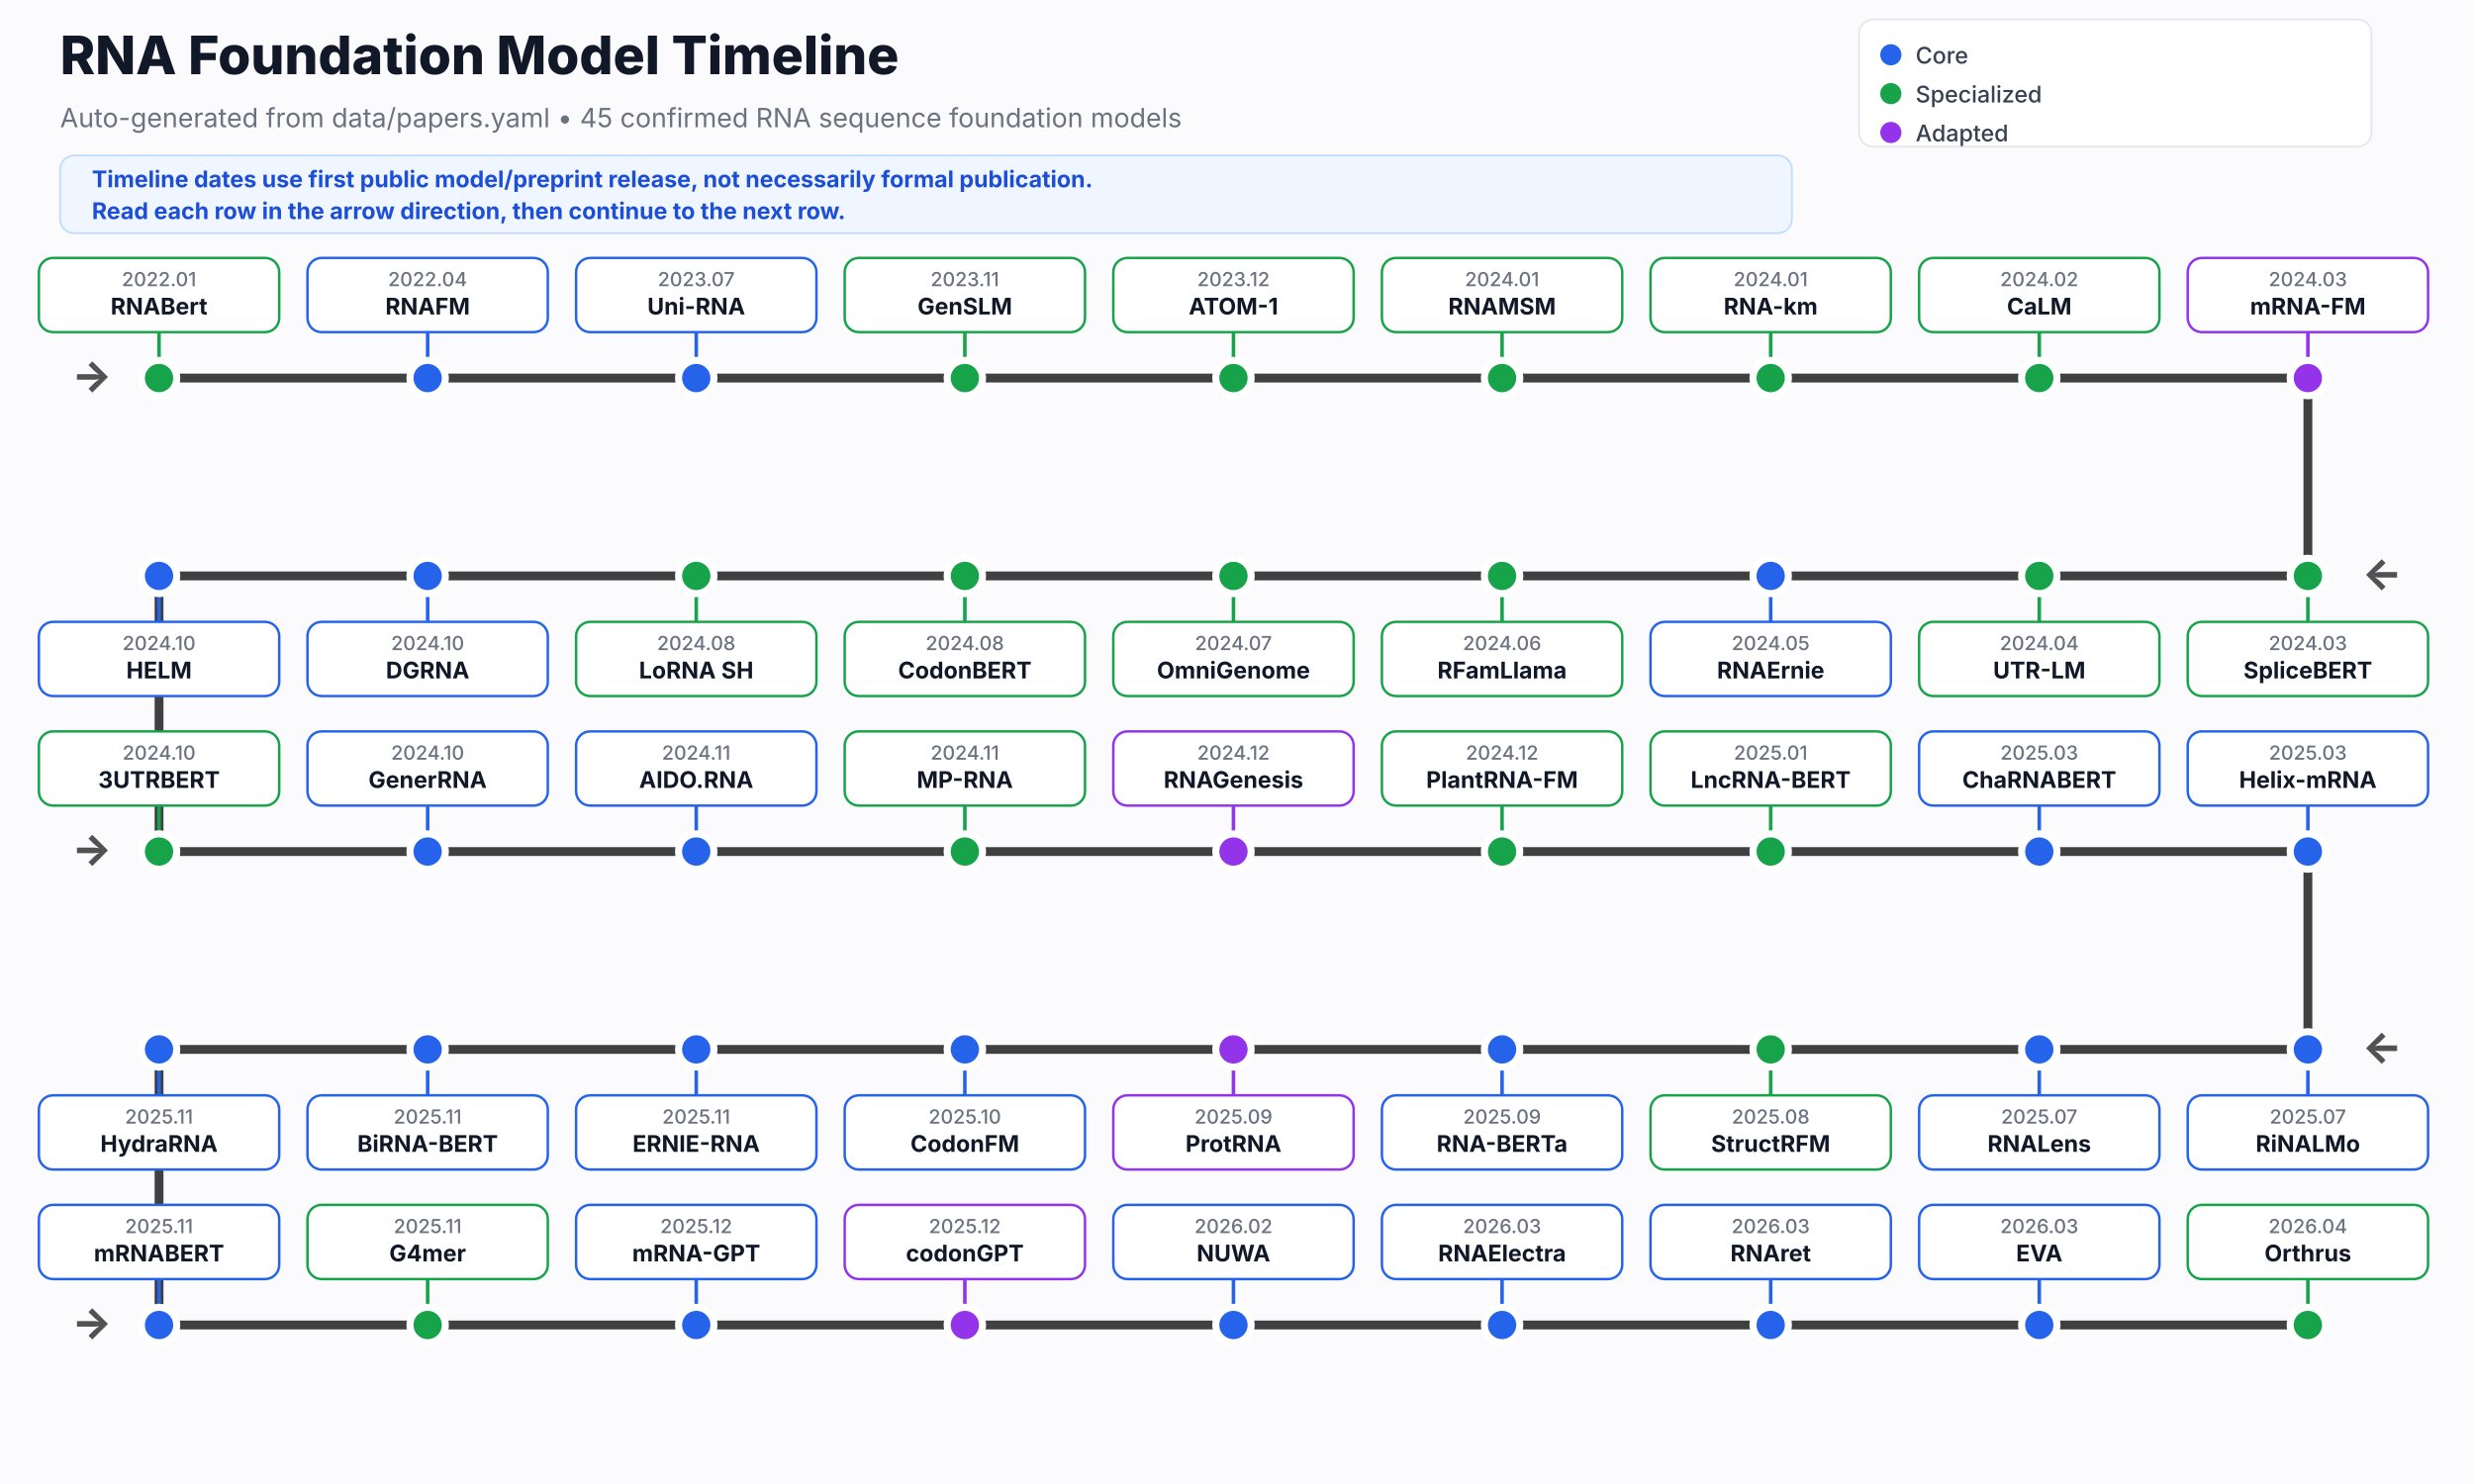
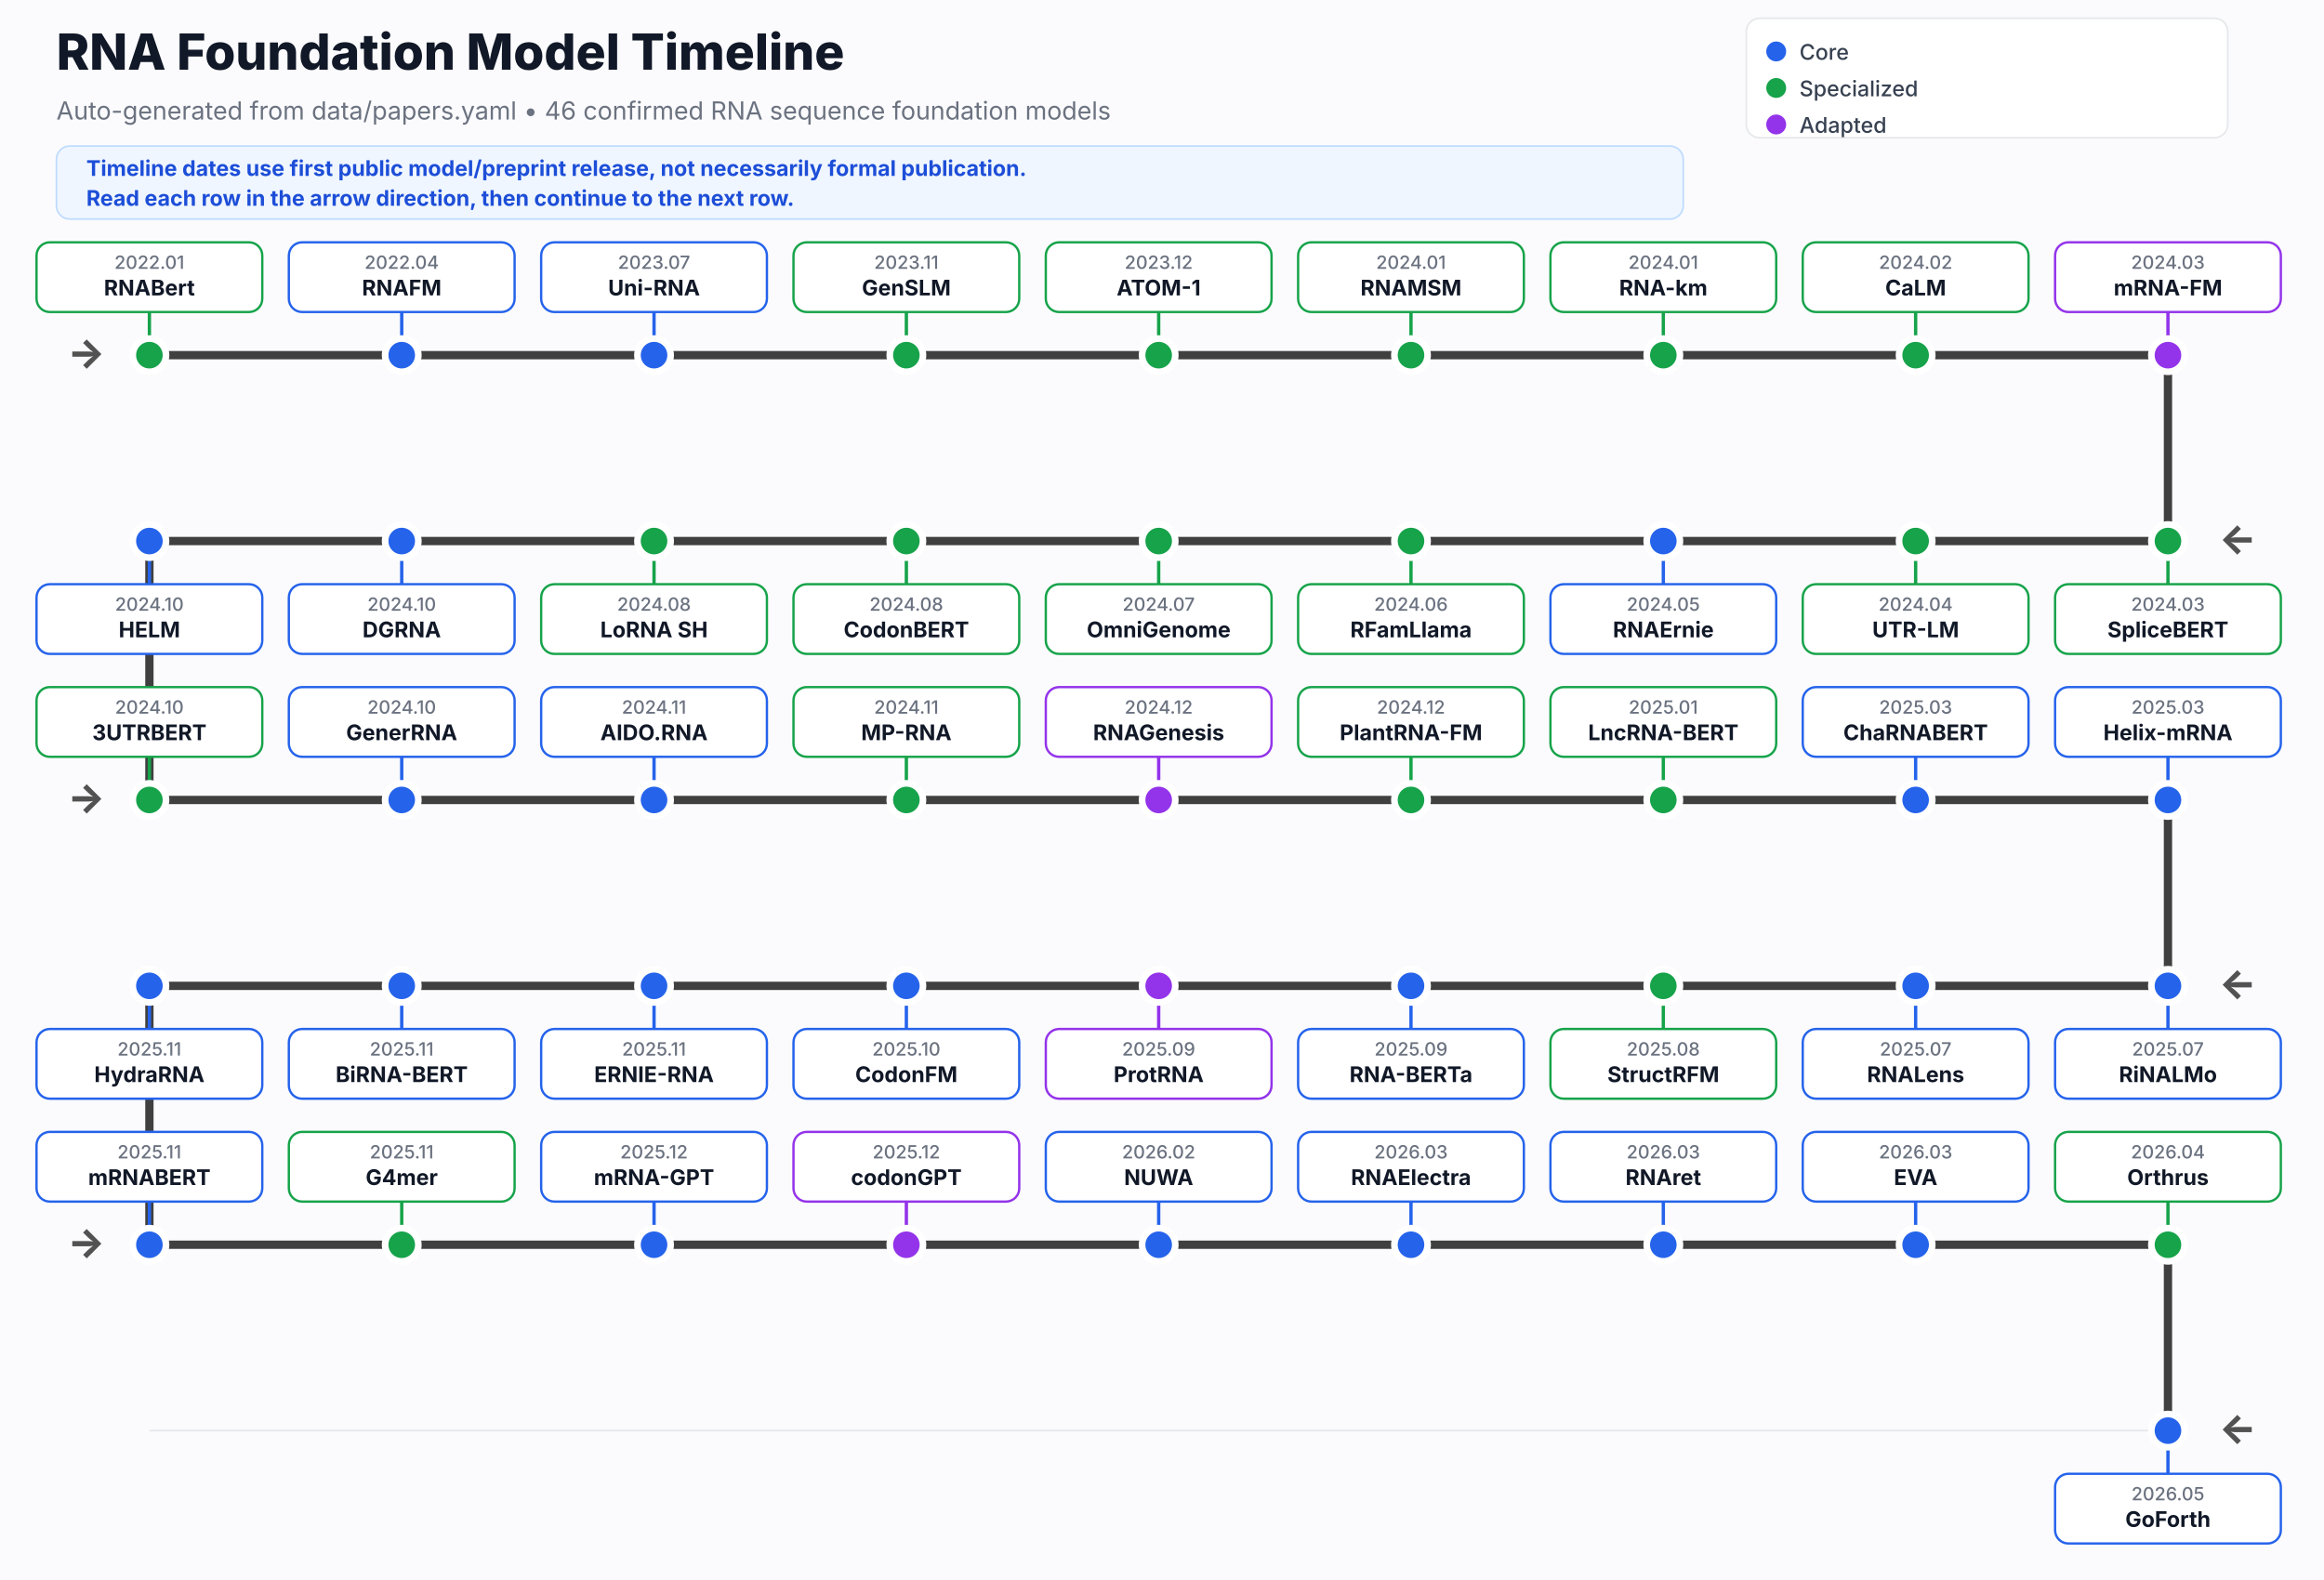
- <svg xmlns="http://www.w3.org/2000/svg" xmlns:xlink="http://www.w3.org/1999/xlink" width="1400" height="840" viewBox="0 0 1400 840">
+ <svg xmlns="http://www.w3.org/2000/svg" xmlns:xlink="http://www.w3.org/1999/xlink" width="1400" height="952" viewBox="0 0 1400 952">
  <rect width="100%" height="100%" fill="#fbfbfd" />
  <text x="34" y="42" font-family="Inter, Arial, sans-serif" font-size="30" font-weight="800" fill="#111827" text-anchor="start">RNA Foundation Model Timeline</text>
-   <text x="34" y="72" font-family="Inter, Arial, sans-serif" font-size="15" font-weight="400" fill="#6b7280" text-anchor="start">Auto-generated from data/papers.yaml • 45 confirmed RNA sequence foundation models</text>
+   <text x="34" y="72" font-family="Inter, Arial, sans-serif" font-size="15" font-weight="400" fill="#6b7280" text-anchor="start">Auto-generated from data/papers.yaml • 46 confirmed RNA sequence foundation models</text>
  <rect x="34" y="88" width="980" height="44" rx="8" fill="#eff6ff" stroke="#bfdbfe" />
  <text x="52" y="106" font-family="Inter, Arial, sans-serif" font-size="13" font-weight="700" fill="#1d4ed8" text-anchor="start">Timeline dates use first public model/preprint release, not necessarily formal publication.</text>
  <text x="52" y="124" font-family="Inter, Arial, sans-serif" font-size="13" font-weight="700" fill="#1d4ed8" text-anchor="start">Read each row in the arrow direction, then continue to the next row.</text>
  <rect x="1052" y="11" width="290" height="72" rx="8" fill="#ffffff" stroke="#e5e7eb" />
  <circle cx="1070" cy="31" r="6" fill="#2563eb" />
  <text x="1084" y="36" font-family="Inter, Arial, sans-serif" font-size="13" font-weight="500" fill="#374151" text-anchor="start">Core</text>
  <circle cx="1070" cy="53" r="6" fill="#16a34a" />
  <text x="1084" y="58" font-family="Inter, Arial, sans-serif" font-size="13" font-weight="500" fill="#374151" text-anchor="start">Specialized</text>
  <circle cx="1070" cy="75" r="6" fill="#9333ea" />
  <text x="1084" y="80" font-family="Inter, Arial, sans-serif" font-size="13" font-weight="500" fill="#374151" text-anchor="start">Adapted</text>
  <line x1="90" y1="214" x2="1310" y2="214" stroke="#e5e7eb" stroke-width="1" />
  <text x="52" y="221" font-family="Inter, Arial, sans-serif" font-size="24" font-weight="800" fill="#525252" text-anchor="middle">→</text>
  <line x1="90" y1="326" x2="1310" y2="326" stroke="#e5e7eb" stroke-width="1" />
  <text x="1348" y="333" font-family="Inter, Arial, sans-serif" font-size="24" font-weight="800" fill="#525252" text-anchor="middle">←</text>
  <line x1="90" y1="482" x2="1310" y2="482" stroke="#e5e7eb" stroke-width="1" />
  <text x="52" y="489" font-family="Inter, Arial, sans-serif" font-size="24" font-weight="800" fill="#525252" text-anchor="middle">→</text>
  <line x1="90" y1="594" x2="1310" y2="594" stroke="#e5e7eb" stroke-width="1" />
  <text x="1348" y="601" font-family="Inter, Arial, sans-serif" font-size="24" font-weight="800" fill="#525252" text-anchor="middle">←</text>
  <line x1="90" y1="750" x2="1310" y2="750" stroke="#e5e7eb" stroke-width="1" />
  <text x="52" y="757" font-family="Inter, Arial, sans-serif" font-size="24" font-weight="800" fill="#525252" text-anchor="middle">→</text>
-   <polyline points="90,214 242,214 394,214 546,214 698,214 850,214 1002,214 1154,214 1306,214 1306,326 1154,326 1002,326 850,326 698,326 546,326 394,326 242,326 90,326 90,482 242,482 394,482 546,482 698,482 850,482 1002,482 1154,482 1306,482 1306,594 1154,594 1002,594 850,594 698,594 546,594 394,594 242,594 90,594 90,750 242,750 394,750 546,750 698,750 850,750 1002,750 1154,750 1306,750" fill="none" stroke="#404040" stroke-width="5" stroke-linecap="round" stroke-linejoin="round" />
+   <line x1="90" y1="862" x2="1310" y2="862" stroke="#e5e7eb" stroke-width="1" />
+   <text x="1348" y="869" font-family="Inter, Arial, sans-serif" font-size="24" font-weight="800" fill="#525252" text-anchor="middle">←</text>
+   <polyline points="90,214 242,214 394,214 546,214 698,214 850,214 1002,214 1154,214 1306,214 1306,326 1154,326 1002,326 850,326 698,326 546,326 394,326 242,326 90,326 90,482 242,482 394,482 546,482 698,482 850,482 1002,482 1154,482 1306,482 1306,594 1154,594 1002,594 850,594 698,594 546,594 394,594 242,594 90,594 90,750 242,750 394,750 546,750 698,750 850,750 1002,750 1154,750 1306,750 1306,862" fill="none" stroke="#404040" stroke-width="5" stroke-linecap="round" stroke-linejoin="round" />
  <line x1="90" y1="214" x2="90" y2="188" stroke="#16a34a" stroke-width="2" />
  <circle cx="90" cy="214" r="10" fill="#16a34a" stroke="#ffffff" stroke-width="4" />
  <a href="https://pubmed.ncbi.nlm.nih.gov/35211670/" xlink:href="https://pubmed.ncbi.nlm.nih.gov/35211670/" target="_blank">
    <rect x="22.0" y="146" width="136" height="42" rx="8" fill="#ffffff" stroke="#16a34a" stroke-width="1.4" />
    <text x="90" y="162" font-family="Inter, Arial, sans-serif" font-size="11" font-weight="500" fill="#6b7280" text-anchor="middle">2022.01</text>
    <text x="90" y="178" font-family="Inter, Arial, sans-serif" font-size="13" font-weight="700" fill="#111827" text-anchor="middle">RNABert</text>
  </a>
  <line x1="242" y1="214" x2="242" y2="188" stroke="#2563eb" stroke-width="2" />
  <circle cx="242" cy="214" r="10" fill="#2563eb" stroke="#ffffff" stroke-width="4" />
  <a href="https://arxiv.org/abs/2204.00300" xlink:href="https://arxiv.org/abs/2204.00300" target="_blank">
    <rect x="174.0" y="146" width="136" height="42" rx="8" fill="#ffffff" stroke="#2563eb" stroke-width="1.4" />
    <text x="242" y="162" font-family="Inter, Arial, sans-serif" font-size="11" font-weight="500" fill="#6b7280" text-anchor="middle">2022.04</text>
    <text x="242" y="178" font-family="Inter, Arial, sans-serif" font-size="13" font-weight="700" fill="#111827" text-anchor="middle">RNAFM</text>
  </a>
  <line x1="394" y1="214" x2="394" y2="188" stroke="#2563eb" stroke-width="2" />
  <circle cx="394" cy="214" r="10" fill="#2563eb" stroke="#ffffff" stroke-width="4" />
  <a href="https://www.biorxiv.org/content/10.1101/2023.07.11.548588v1" xlink:href="https://www.biorxiv.org/content/10.1101/2023.07.11.548588v1" target="_blank">
    <rect x="326.0" y="146" width="136" height="42" rx="8" fill="#ffffff" stroke="#2563eb" stroke-width="1.4" />
    <text x="394" y="162" font-family="Inter, Arial, sans-serif" font-size="11" font-weight="500" fill="#6b7280" text-anchor="middle">2023.07</text>
    <text x="394" y="178" font-family="Inter, Arial, sans-serif" font-size="13" font-weight="700" fill="#111827" text-anchor="middle">Uni-RNA</text>
  </a>
  <line x1="546" y1="214" x2="546" y2="188" stroke="#16a34a" stroke-width="2" />
  <circle cx="546" cy="214" r="10" fill="#16a34a" stroke="#ffffff" stroke-width="4" />
  <a href="https://doi.org/10.1177/10943420231201154" xlink:href="https://doi.org/10.1177/10943420231201154" target="_blank">
    <rect x="478.0" y="146" width="136" height="42" rx="8" fill="#ffffff" stroke="#16a34a" stroke-width="1.4" />
    <text x="546" y="162" font-family="Inter, Arial, sans-serif" font-size="11" font-weight="500" fill="#6b7280" text-anchor="middle">2023.11</text>
    <text x="546" y="178" font-family="Inter, Arial, sans-serif" font-size="13" font-weight="700" fill="#111827" text-anchor="middle">GenSLM</text>
  </a>
  <line x1="698" y1="214" x2="698" y2="188" stroke="#16a34a" stroke-width="2" />
  <circle cx="698" cy="214" r="10" fill="#16a34a" stroke="#ffffff" stroke-width="4" />
  <a href="https://doi.org/10.1101/2023.12.13.571579" xlink:href="https://doi.org/10.1101/2023.12.13.571579" target="_blank">
    <rect x="630.0" y="146" width="136" height="42" rx="8" fill="#ffffff" stroke="#16a34a" stroke-width="1.4" />
    <text x="698" y="162" font-family="Inter, Arial, sans-serif" font-size="11" font-weight="500" fill="#6b7280" text-anchor="middle">2023.12</text>
    <text x="698" y="178" font-family="Inter, Arial, sans-serif" font-size="13" font-weight="700" fill="#111827" text-anchor="middle">ATOM-1</text>
  </a>
  <line x1="850" y1="214" x2="850" y2="188" stroke="#16a34a" stroke-width="2" />
  <circle cx="850" cy="214" r="10" fill="#16a34a" stroke="#ffffff" stroke-width="4" />
  <a href="https://doi.org/10.1093/nar/gkad1031" xlink:href="https://doi.org/10.1093/nar/gkad1031" target="_blank">
    <rect x="782.0" y="146" width="136" height="42" rx="8" fill="#ffffff" stroke="#16a34a" stroke-width="1.4" />
    <text x="850" y="162" font-family="Inter, Arial, sans-serif" font-size="11" font-weight="500" fill="#6b7280" text-anchor="middle">2024.01</text>
    <text x="850" y="178" font-family="Inter, Arial, sans-serif" font-size="13" font-weight="700" fill="#111827" text-anchor="middle">RNAMSM</text>
  </a>
  <line x1="1002" y1="214" x2="1002" y2="188" stroke="#16a34a" stroke-width="2" />
  <circle cx="1002" cy="214" r="10" fill="#16a34a" stroke="#ffffff" stroke-width="4" />
  <a href="https://doi.org/10.1101/2024.01.27.577533" xlink:href="https://doi.org/10.1101/2024.01.27.577533" target="_blank">
    <rect x="934.0" y="146" width="136" height="42" rx="8" fill="#ffffff" stroke="#16a34a" stroke-width="1.4" />
    <text x="1002" y="162" font-family="Inter, Arial, sans-serif" font-size="11" font-weight="500" fill="#6b7280" text-anchor="middle">2024.01</text>
    <text x="1002" y="178" font-family="Inter, Arial, sans-serif" font-size="13" font-weight="700" fill="#111827" text-anchor="middle">RNA-km</text>
  </a>
  <line x1="1154" y1="214" x2="1154" y2="188" stroke="#16a34a" stroke-width="2" />
  <circle cx="1154" cy="214" r="10" fill="#16a34a" stroke="#ffffff" stroke-width="4" />
  <a href="https://www.nature.com/articles/s42256-024-00791-0" xlink:href="https://www.nature.com/articles/s42256-024-00791-0" target="_blank">
    <rect x="1086.0" y="146" width="136" height="42" rx="8" fill="#ffffff" stroke="#16a34a" stroke-width="1.4" />
    <text x="1154" y="162" font-family="Inter, Arial, sans-serif" font-size="11" font-weight="500" fill="#6b7280" text-anchor="middle">2024.02</text>
    <text x="1154" y="178" font-family="Inter, Arial, sans-serif" font-size="13" font-weight="700" fill="#111827" text-anchor="middle">CaLM</text>
  </a>
  <line x1="1306" y1="214" x2="1306" y2="188" stroke="#9333ea" stroke-width="2" />
  <circle cx="1306" cy="214" r="10" fill="#9333ea" stroke="#ffffff" stroke-width="4" />
  <a href="https://github.com/ml4bio/RNA-FM" xlink:href="https://github.com/ml4bio/RNA-FM" target="_blank">
    <rect x="1238.0" y="146" width="136" height="42" rx="8" fill="#ffffff" stroke="#9333ea" stroke-width="1.4" />
    <text x="1306" y="162" font-family="Inter, Arial, sans-serif" font-size="11" font-weight="500" fill="#6b7280" text-anchor="middle">2024.03</text>
    <text x="1306" y="178" font-family="Inter, Arial, sans-serif" font-size="13" font-weight="700" fill="#111827" text-anchor="middle">mRNA-FM</text>
  </a>
  <line x1="1306" y1="326" x2="1306" y2="352" stroke="#16a34a" stroke-width="2" />
  <circle cx="1306" cy="326" r="10" fill="#16a34a" stroke="#ffffff" stroke-width="4" />
  <a href="https://doi.org/10.1093/bib/bbae163" xlink:href="https://doi.org/10.1093/bib/bbae163" target="_blank">
    <rect x="1238.0" y="352" width="136" height="42" rx="8" fill="#ffffff" stroke="#16a34a" stroke-width="1.4" />
    <text x="1306" y="368" font-family="Inter, Arial, sans-serif" font-size="11" font-weight="500" fill="#6b7280" text-anchor="middle">2024.03</text>
    <text x="1306" y="384" font-family="Inter, Arial, sans-serif" font-size="13" font-weight="700" fill="#111827" text-anchor="middle">SpliceBERT</text>
  </a>
  <line x1="1154" y1="326" x2="1154" y2="352" stroke="#16a34a" stroke-width="2" />
  <circle cx="1154" cy="326" r="10" fill="#16a34a" stroke="#ffffff" stroke-width="4" />
  <a href="https://www.nature.com/articles/s42256-024-00823-9" xlink:href="https://www.nature.com/articles/s42256-024-00823-9" target="_blank">
    <rect x="1086.0" y="352" width="136" height="42" rx="8" fill="#ffffff" stroke="#16a34a" stroke-width="1.4" />
    <text x="1154" y="368" font-family="Inter, Arial, sans-serif" font-size="11" font-weight="500" fill="#6b7280" text-anchor="middle">2024.04</text>
    <text x="1154" y="384" font-family="Inter, Arial, sans-serif" font-size="13" font-weight="700" fill="#111827" text-anchor="middle">UTR-LM</text>
  </a>
  <line x1="1002" y1="326" x2="1002" y2="352" stroke="#2563eb" stroke-width="2" />
  <circle cx="1002" cy="326" r="10" fill="#2563eb" stroke="#ffffff" stroke-width="4" />
  <a href="https://www.nature.com/articles/s42256-024-00836-4" xlink:href="https://www.nature.com/articles/s42256-024-00836-4" target="_blank">
    <rect x="934.0" y="352" width="136" height="42" rx="8" fill="#ffffff" stroke="#2563eb" stroke-width="1.4" />
    <text x="1002" y="368" font-family="Inter, Arial, sans-serif" font-size="11" font-weight="500" fill="#6b7280" text-anchor="middle">2024.05</text>
    <text x="1002" y="384" font-family="Inter, Arial, sans-serif" font-size="13" font-weight="700" fill="#111827" text-anchor="middle">RNAErnie</text>
  </a>
  <line x1="850" y1="326" x2="850" y2="352" stroke="#16a34a" stroke-width="2" />
  <circle cx="850" cy="326" r="10" fill="#16a34a" stroke="#ffffff" stroke-width="4" />
  <a href="https://openreview.net/forum?id=dXnQedxEJD" xlink:href="https://openreview.net/forum?id=dXnQedxEJD" target="_blank">
    <rect x="782.0" y="352" width="136" height="42" rx="8" fill="#ffffff" stroke="#16a34a" stroke-width="1.4" />
    <text x="850" y="368" font-family="Inter, Arial, sans-serif" font-size="11" font-weight="500" fill="#6b7280" text-anchor="middle">2024.06</text>
    <text x="850" y="384" font-family="Inter, Arial, sans-serif" font-size="13" font-weight="700" fill="#111827" text-anchor="middle">RFamLlama</text>
  </a>
  <line x1="698" y1="326" x2="698" y2="352" stroke="#16a34a" stroke-width="2" />
  <circle cx="698" cy="326" r="10" fill="#16a34a" stroke="#ffffff" stroke-width="4" />
  <a href="https://arxiv.org/abs/2407.11242" xlink:href="https://arxiv.org/abs/2407.11242" target="_blank">
    <rect x="630.0" y="352" width="136" height="42" rx="8" fill="#ffffff" stroke="#16a34a" stroke-width="1.4" />
    <text x="698" y="368" font-family="Inter, Arial, sans-serif" font-size="11" font-weight="500" fill="#6b7280" text-anchor="middle">2024.07</text>
    <text x="698" y="384" font-family="Inter, Arial, sans-serif" font-size="13" font-weight="700" fill="#111827" text-anchor="middle">OmniGenome</text>
  </a>
  <line x1="546" y1="326" x2="546" y2="352" stroke="#16a34a" stroke-width="2" />
  <circle cx="546" cy="326" r="10" fill="#16a34a" stroke="#ffffff" stroke-width="4" />
  <a href="https://doi.org/10.1101/gr.278870.123" xlink:href="https://doi.org/10.1101/gr.278870.123" target="_blank">
    <rect x="478.0" y="352" width="136" height="42" rx="8" fill="#ffffff" stroke="#16a34a" stroke-width="1.4" />
    <text x="546" y="368" font-family="Inter, Arial, sans-serif" font-size="11" font-weight="500" fill="#6b7280" text-anchor="middle">2024.08</text>
    <text x="546" y="384" font-family="Inter, Arial, sans-serif" font-size="13" font-weight="700" fill="#111827" text-anchor="middle">CodonBERT</text>
  </a>
  <line x1="394" y1="326" x2="394" y2="352" stroke="#16a34a" stroke-width="2" />
  <circle cx="394" cy="326" r="10" fill="#16a34a" stroke="#ffffff" stroke-width="4" />
  <a href="https://doi.org/10.1101/2024.08.26.609813" xlink:href="https://doi.org/10.1101/2024.08.26.609813" target="_blank">
    <rect x="326.0" y="352" width="136" height="42" rx="8" fill="#ffffff" stroke="#16a34a" stroke-width="1.4" />
    <text x="394" y="368" font-family="Inter, Arial, sans-serif" font-size="11" font-weight="500" fill="#6b7280" text-anchor="middle">2024.08</text>
    <text x="394" y="384" font-family="Inter, Arial, sans-serif" font-size="13" font-weight="700" fill="#111827" text-anchor="middle">LoRNA SH</text>
  </a>
  <line x1="242" y1="326" x2="242" y2="352" stroke="#2563eb" stroke-width="2" />
  <circle cx="242" cy="326" r="10" fill="#2563eb" stroke="#ffffff" stroke-width="4" />
  <a href="https://doi.org/10.1101/2024.10.31.621427" xlink:href="https://doi.org/10.1101/2024.10.31.621427" target="_blank">
    <rect x="174.0" y="352" width="136" height="42" rx="8" fill="#ffffff" stroke="#2563eb" stroke-width="1.4" />
    <text x="242" y="368" font-family="Inter, Arial, sans-serif" font-size="11" font-weight="500" fill="#6b7280" text-anchor="middle">2024.10</text>
    <text x="242" y="384" font-family="Inter, Arial, sans-serif" font-size="13" font-weight="700" fill="#111827" text-anchor="middle">DGRNA</text>
  </a>
  <line x1="90" y1="326" x2="90" y2="352" stroke="#2563eb" stroke-width="2" />
  <circle cx="90" cy="326" r="10" fill="#2563eb" stroke="#ffffff" stroke-width="4" />
  <a href="https://arxiv.org/abs/2410.12459" xlink:href="https://arxiv.org/abs/2410.12459" target="_blank">
    <rect x="22.0" y="352" width="136" height="42" rx="8" fill="#ffffff" stroke="#2563eb" stroke-width="1.4" />
    <text x="90" y="368" font-family="Inter, Arial, sans-serif" font-size="11" font-weight="500" fill="#6b7280" text-anchor="middle">2024.10</text>
    <text x="90" y="384" font-family="Inter, Arial, sans-serif" font-size="13" font-weight="700" fill="#111827" text-anchor="middle">HELM</text>
  </a>
  <line x1="90" y1="482" x2="90" y2="456" stroke="#16a34a" stroke-width="2" />
  <circle cx="90" cy="482" r="10" fill="#16a34a" stroke="#ffffff" stroke-width="4" />
  <a href="https://doi.org/10.1002/advs.202407013" xlink:href="https://doi.org/10.1002/advs.202407013" target="_blank">
    <rect x="22.0" y="414" width="136" height="42" rx="8" fill="#ffffff" stroke="#16a34a" stroke-width="1.4" />
    <text x="90" y="430" font-family="Inter, Arial, sans-serif" font-size="11" font-weight="500" fill="#6b7280" text-anchor="middle">2024.10</text>
    <text x="90" y="446" font-family="Inter, Arial, sans-serif" font-size="13" font-weight="700" fill="#111827" text-anchor="middle">3UTRBERT</text>
  </a>
  <line x1="242" y1="482" x2="242" y2="456" stroke="#2563eb" stroke-width="2" />
  <circle cx="242" cy="482" r="10" fill="#2563eb" stroke="#ffffff" stroke-width="4" />
  <a href="https://doi.org/10.1371/journal.pone.0310814" xlink:href="https://doi.org/10.1371/journal.pone.0310814" target="_blank">
    <rect x="174.0" y="414" width="136" height="42" rx="8" fill="#ffffff" stroke="#2563eb" stroke-width="1.4" />
    <text x="242" y="430" font-family="Inter, Arial, sans-serif" font-size="11" font-weight="500" fill="#6b7280" text-anchor="middle">2024.10</text>
    <text x="242" y="446" font-family="Inter, Arial, sans-serif" font-size="13" font-weight="700" fill="#111827" text-anchor="middle">GenerRNA</text>
  </a>
  <line x1="394" y1="482" x2="394" y2="456" stroke="#2563eb" stroke-width="2" />
  <circle cx="394" cy="482" r="10" fill="#2563eb" stroke="#ffffff" stroke-width="4" />
  <a href="https://doi.org/10.1101/2024.11.28.625345" xlink:href="https://doi.org/10.1101/2024.11.28.625345" target="_blank">
    <rect x="326.0" y="414" width="136" height="42" rx="8" fill="#ffffff" stroke="#2563eb" stroke-width="1.4" />
    <text x="394" y="430" font-family="Inter, Arial, sans-serif" font-size="11" font-weight="500" fill="#6b7280" text-anchor="middle">2024.11</text>
    <text x="394" y="446" font-family="Inter, Arial, sans-serif" font-size="13" font-weight="700" fill="#111827" text-anchor="middle">AIDO.RNA</text>
  </a>
  <line x1="546" y1="482" x2="546" y2="456" stroke="#16a34a" stroke-width="2" />
  <circle cx="546" cy="482" r="10" fill="#16a34a" stroke="#ffffff" stroke-width="4" />
  <a href="https://aclanthology.org/2024.findings-emnlp.304/" xlink:href="https://aclanthology.org/2024.findings-emnlp.304/" target="_blank">
    <rect x="478.0" y="414" width="136" height="42" rx="8" fill="#ffffff" stroke="#16a34a" stroke-width="1.4" />
    <text x="546" y="430" font-family="Inter, Arial, sans-serif" font-size="11" font-weight="500" fill="#6b7280" text-anchor="middle">2024.11</text>
    <text x="546" y="446" font-family="Inter, Arial, sans-serif" font-size="13" font-weight="700" fill="#111827" text-anchor="middle">MP-RNA</text>
  </a>
  <line x1="698" y1="482" x2="698" y2="456" stroke="#9333ea" stroke-width="2" />
  <circle cx="698" cy="482" r="10" fill="#9333ea" stroke="#ffffff" stroke-width="4" />
  <a href="https://www.biorxiv.org/content/10.1101/2024.12.30.630826v2" xlink:href="https://www.biorxiv.org/content/10.1101/2024.12.30.630826v2" target="_blank">
    <rect x="630.0" y="414" width="136" height="42" rx="8" fill="#ffffff" stroke="#9333ea" stroke-width="1.4" />
    <text x="698" y="430" font-family="Inter, Arial, sans-serif" font-size="11" font-weight="500" fill="#6b7280" text-anchor="middle">2024.12</text>
    <text x="698" y="446" font-family="Inter, Arial, sans-serif" font-size="13" font-weight="700" fill="#111827" text-anchor="middle">RNAGenesis</text>
  </a>
  <line x1="850" y1="482" x2="850" y2="456" stroke="#16a34a" stroke-width="2" />
  <circle cx="850" cy="482" r="10" fill="#16a34a" stroke="#ffffff" stroke-width="4" />
  <a href="https://www.nature.com/articles/s42256-024-00946-z" xlink:href="https://www.nature.com/articles/s42256-024-00946-z" target="_blank">
    <rect x="782.0" y="414" width="136" height="42" rx="8" fill="#ffffff" stroke="#16a34a" stroke-width="1.4" />
    <text x="850" y="430" font-family="Inter, Arial, sans-serif" font-size="11" font-weight="500" fill="#6b7280" text-anchor="middle">2024.12</text>
    <text x="850" y="446" font-family="Inter, Arial, sans-serif" font-size="13" font-weight="700" fill="#111827" text-anchor="middle">PlantRNA-FM</text>
  </a>
  <line x1="1002" y1="482" x2="1002" y2="456" stroke="#16a34a" stroke-width="2" />
  <circle cx="1002" cy="482" r="10" fill="#16a34a" stroke="#ffffff" stroke-width="4" />
  <a href="https://www.biorxiv.org/content/10.1101/2025.01.09.632168v1" xlink:href="https://www.biorxiv.org/content/10.1101/2025.01.09.632168v1" target="_blank">
    <rect x="934.0" y="414" width="136" height="42" rx="8" fill="#ffffff" stroke="#16a34a" stroke-width="1.4" />
    <text x="1002" y="430" font-family="Inter, Arial, sans-serif" font-size="11" font-weight="500" fill="#6b7280" text-anchor="middle">2025.01</text>
    <text x="1002" y="446" font-family="Inter, Arial, sans-serif" font-size="13" font-weight="700" fill="#111827" text-anchor="middle">LncRNA-BERT</text>
  </a>
  <line x1="1154" y1="482" x2="1154" y2="456" stroke="#2563eb" stroke-width="2" />
  <circle cx="1154" cy="482" r="10" fill="#2563eb" stroke="#ffffff" stroke-width="4" />
  <a href="https://openreview.net/forum?id=cAiECLDjzF" xlink:href="https://openreview.net/forum?id=cAiECLDjzF" target="_blank">
    <rect x="1086.0" y="414" width="136" height="42" rx="8" fill="#ffffff" stroke="#2563eb" stroke-width="1.4" />
    <text x="1154" y="430" font-family="Inter, Arial, sans-serif" font-size="11" font-weight="500" fill="#6b7280" text-anchor="middle">2025.03</text>
    <text x="1154" y="446" font-family="Inter, Arial, sans-serif" font-size="13" font-weight="700" fill="#111827" text-anchor="middle">ChaRNABERT</text>
  </a>
  <line x1="1306" y1="482" x2="1306" y2="456" stroke="#2563eb" stroke-width="2" />
  <circle cx="1306" cy="482" r="10" fill="#2563eb" stroke="#ffffff" stroke-width="4" />
  <a href="https://openreview.net/forum?id=Ky0CkFiVhu" xlink:href="https://openreview.net/forum?id=Ky0CkFiVhu" target="_blank">
    <rect x="1238.0" y="414" width="136" height="42" rx="8" fill="#ffffff" stroke="#2563eb" stroke-width="1.4" />
    <text x="1306" y="430" font-family="Inter, Arial, sans-serif" font-size="11" font-weight="500" fill="#6b7280" text-anchor="middle">2025.03</text>
    <text x="1306" y="446" font-family="Inter, Arial, sans-serif" font-size="13" font-weight="700" fill="#111827" text-anchor="middle">Helix-mRNA</text>
  </a>
  <line x1="1306" y1="594" x2="1306" y2="620" stroke="#2563eb" stroke-width="2" />
  <circle cx="1306" cy="594" r="10" fill="#2563eb" stroke="#ffffff" stroke-width="4" />
  <a href="https://www.nature.com/articles/s41467-025-60872-5" xlink:href="https://www.nature.com/articles/s41467-025-60872-5" target="_blank">
    <rect x="1238.0" y="620" width="136" height="42" rx="8" fill="#ffffff" stroke="#2563eb" stroke-width="1.4" />
    <text x="1306" y="636" font-family="Inter, Arial, sans-serif" font-size="11" font-weight="500" fill="#6b7280" text-anchor="middle">2025.07</text>
    <text x="1306" y="652" font-family="Inter, Arial, sans-serif" font-size="13" font-weight="700" fill="#111827" text-anchor="middle">RiNALMo</text>
  </a>
  <line x1="1154" y1="594" x2="1154" y2="620" stroke="#2563eb" stroke-width="2" />
  <circle cx="1154" cy="594" r="10" fill="#2563eb" stroke="#ffffff" stroke-width="4" />
  <a href="https://www.biorxiv.org/content/10.1101/2025.07.20.665722v1" xlink:href="https://www.biorxiv.org/content/10.1101/2025.07.20.665722v1" target="_blank">
    <rect x="1086.0" y="620" width="136" height="42" rx="8" fill="#ffffff" stroke="#2563eb" stroke-width="1.4" />
    <text x="1154" y="636" font-family="Inter, Arial, sans-serif" font-size="11" font-weight="500" fill="#6b7280" text-anchor="middle">2025.07</text>
    <text x="1154" y="652" font-family="Inter, Arial, sans-serif" font-size="13" font-weight="700" fill="#111827" text-anchor="middle">RNALens</text>
  </a>
  <line x1="1002" y1="594" x2="1002" y2="620" stroke="#16a34a" stroke-width="2" />
  <circle cx="1002" cy="594" r="10" fill="#16a34a" stroke="#ffffff" stroke-width="4" />
  <a href="https://www.biorxiv.org/content/10.1101/2025.08.06.668731v1" xlink:href="https://www.biorxiv.org/content/10.1101/2025.08.06.668731v1" target="_blank">
    <rect x="934.0" y="620" width="136" height="42" rx="8" fill="#ffffff" stroke="#16a34a" stroke-width="1.4" />
    <text x="1002" y="636" font-family="Inter, Arial, sans-serif" font-size="11" font-weight="500" fill="#6b7280" text-anchor="middle">2025.08</text>
    <text x="1002" y="652" font-family="Inter, Arial, sans-serif" font-size="13" font-weight="700" fill="#111827" text-anchor="middle">StructRFM</text>
  </a>
  <line x1="850" y1="594" x2="850" y2="620" stroke="#2563eb" stroke-width="2" />
  <circle cx="850" cy="594" r="10" fill="#2563eb" stroke="#ffffff" stroke-width="4" />
  <a href="https://www.biorxiv.org/content/10.1101/2025.09.05.674445v1" xlink:href="https://www.biorxiv.org/content/10.1101/2025.09.05.674445v1" target="_blank">
    <rect x="782.0" y="620" width="136" height="42" rx="8" fill="#ffffff" stroke="#2563eb" stroke-width="1.4" />
    <text x="850" y="636" font-family="Inter, Arial, sans-serif" font-size="11" font-weight="500" fill="#6b7280" text-anchor="middle">2025.09</text>
    <text x="850" y="652" font-family="Inter, Arial, sans-serif" font-size="13" font-weight="700" fill="#111827" text-anchor="middle">RNA-BERTa</text>
  </a>
  <line x1="698" y1="594" x2="698" y2="620" stroke="#9333ea" stroke-width="2" />
  <circle cx="698" cy="594" r="10" fill="#9333ea" stroke="#ffffff" stroke-width="4" />
  <a href="https://www.sciencedirect.com/science/article/pii/S2405471225002042" xlink:href="https://www.sciencedirect.com/science/article/pii/S2405471225002042" target="_blank">
    <rect x="630.0" y="620" width="136" height="42" rx="8" fill="#ffffff" stroke="#9333ea" stroke-width="1.4" />
    <text x="698" y="636" font-family="Inter, Arial, sans-serif" font-size="11" font-weight="500" fill="#6b7280" text-anchor="middle">2025.09</text>
    <text x="698" y="652" font-family="Inter, Arial, sans-serif" font-size="13" font-weight="700" fill="#111827" text-anchor="middle">ProtRNA</text>
  </a>
  <line x1="546" y1="594" x2="546" y2="620" stroke="#2563eb" stroke-width="2" />
  <circle cx="546" cy="594" r="10" fill="#2563eb" stroke="#ffffff" stroke-width="4" />
  <a href="https://developer.nvidia.com/blog/introducing-the-codonfm-open-model-for-rna-design-and-analysis/" xlink:href="https://developer.nvidia.com/blog/introducing-the-codonfm-open-model-for-rna-design-and-analysis/" target="_blank">
    <rect x="478.0" y="620" width="136" height="42" rx="8" fill="#ffffff" stroke="#2563eb" stroke-width="1.4" />
    <text x="546" y="636" font-family="Inter, Arial, sans-serif" font-size="11" font-weight="500" fill="#6b7280" text-anchor="middle">2025.10</text>
    <text x="546" y="652" font-family="Inter, Arial, sans-serif" font-size="13" font-weight="700" fill="#111827" text-anchor="middle">CodonFM</text>
  </a>
  <line x1="394" y1="594" x2="394" y2="620" stroke="#2563eb" stroke-width="2" />
  <circle cx="394" cy="594" r="10" fill="#2563eb" stroke="#ffffff" stroke-width="4" />
  <a href="https://www.nature.com/articles/s41467-025-64972-0" xlink:href="https://www.nature.com/articles/s41467-025-64972-0" target="_blank">
    <rect x="326.0" y="620" width="136" height="42" rx="8" fill="#ffffff" stroke="#2563eb" stroke-width="1.4" />
    <text x="394" y="636" font-family="Inter, Arial, sans-serif" font-size="11" font-weight="500" fill="#6b7280" text-anchor="middle">2025.11</text>
    <text x="394" y="652" font-family="Inter, Arial, sans-serif" font-size="13" font-weight="700" fill="#111827" text-anchor="middle">ERNIE-RNA</text>
  </a>
  <line x1="242" y1="594" x2="242" y2="620" stroke="#2563eb" stroke-width="2" />
  <circle cx="242" cy="594" r="10" fill="#2563eb" stroke="#ffffff" stroke-width="4" />
  <a href="https://www.nature.com/articles/s42003-025-08982-0" xlink:href="https://www.nature.com/articles/s42003-025-08982-0" target="_blank">
    <rect x="174.0" y="620" width="136" height="42" rx="8" fill="#ffffff" stroke="#2563eb" stroke-width="1.4" />
    <text x="242" y="636" font-family="Inter, Arial, sans-serif" font-size="11" font-weight="500" fill="#6b7280" text-anchor="middle">2025.11</text>
    <text x="242" y="652" font-family="Inter, Arial, sans-serif" font-size="13" font-weight="700" fill="#111827" text-anchor="middle">BiRNA-BERT</text>
  </a>
  <line x1="90" y1="594" x2="90" y2="620" stroke="#2563eb" stroke-width="2" />
  <circle cx="90" cy="594" r="10" fill="#2563eb" stroke="#ffffff" stroke-width="4" />
  <a href="https://genomebiology.biomedcentral.com/articles/10.1186/s13059-025-03853-7" xlink:href="https://genomebiology.biomedcentral.com/articles/10.1186/s13059-025-03853-7" target="_blank">
    <rect x="22.0" y="620" width="136" height="42" rx="8" fill="#ffffff" stroke="#2563eb" stroke-width="1.4" />
    <text x="90" y="636" font-family="Inter, Arial, sans-serif" font-size="11" font-weight="500" fill="#6b7280" text-anchor="middle">2025.11</text>
    <text x="90" y="652" font-family="Inter, Arial, sans-serif" font-size="13" font-weight="700" fill="#111827" text-anchor="middle">HydraRNA</text>
  </a>
  <line x1="90" y1="750" x2="90" y2="724" stroke="#2563eb" stroke-width="2" />
  <circle cx="90" cy="750" r="10" fill="#2563eb" stroke="#ffffff" stroke-width="4" />
  <a href="https://www.nature.com/articles/s41467-025-65340-8" xlink:href="https://www.nature.com/articles/s41467-025-65340-8" target="_blank">
    <rect x="22.0" y="682" width="136" height="42" rx="8" fill="#ffffff" stroke="#2563eb" stroke-width="1.4" />
    <text x="90" y="698" font-family="Inter, Arial, sans-serif" font-size="11" font-weight="500" fill="#6b7280" text-anchor="middle">2025.11</text>
    <text x="90" y="714" font-family="Inter, Arial, sans-serif" font-size="13" font-weight="700" fill="#111827" text-anchor="middle">mRNABERT</text>
  </a>
  <line x1="242" y1="750" x2="242" y2="724" stroke="#16a34a" stroke-width="2" />
  <circle cx="242" cy="750" r="10" fill="#16a34a" stroke="#ffffff" stroke-width="4" />
  <a href="https://www.nature.com/articles/s41467-025-65020-7" xlink:href="https://www.nature.com/articles/s41467-025-65020-7" target="_blank">
    <rect x="174.0" y="682" width="136" height="42" rx="8" fill="#ffffff" stroke="#16a34a" stroke-width="1.4" />
    <text x="242" y="698" font-family="Inter, Arial, sans-serif" font-size="11" font-weight="500" fill="#6b7280" text-anchor="middle">2025.11</text>
    <text x="242" y="714" font-family="Inter, Arial, sans-serif" font-size="13" font-weight="700" fill="#111827" text-anchor="middle">G4mer</text>
  </a>
  <line x1="394" y1="750" x2="394" y2="724" stroke="#2563eb" stroke-width="2" />
  <circle cx="394" cy="750" r="10" fill="#2563eb" stroke="#ffffff" stroke-width="4" />
  <a href="https://www.biorxiv.org/content/10.64898/2025.12.22.695962v1" xlink:href="https://www.biorxiv.org/content/10.64898/2025.12.22.695962v1" target="_blank">
    <rect x="326.0" y="682" width="136" height="42" rx="8" fill="#ffffff" stroke="#2563eb" stroke-width="1.4" />
    <text x="394" y="698" font-family="Inter, Arial, sans-serif" font-size="11" font-weight="500" fill="#6b7280" text-anchor="middle">2025.12</text>
    <text x="394" y="714" font-family="Inter, Arial, sans-serif" font-size="13" font-weight="700" fill="#111827" text-anchor="middle">mRNA-GPT</text>
  </a>
  <line x1="546" y1="750" x2="546" y2="724" stroke="#9333ea" stroke-width="2" />
  <circle cx="546" cy="750" r="10" fill="#9333ea" stroke="#ffffff" stroke-width="4" />
  <a href="https://academic.oup.com/nar/article/53/22/gkaf1345/8384118" xlink:href="https://academic.oup.com/nar/article/53/22/gkaf1345/8384118" target="_blank">
    <rect x="478.0" y="682" width="136" height="42" rx="8" fill="#ffffff" stroke="#9333ea" stroke-width="1.4" />
    <text x="546" y="698" font-family="Inter, Arial, sans-serif" font-size="11" font-weight="500" fill="#6b7280" text-anchor="middle">2025.12</text>
    <text x="546" y="714" font-family="Inter, Arial, sans-serif" font-size="13" font-weight="700" fill="#111827" text-anchor="middle">codonGPT</text>
  </a>
  <line x1="698" y1="750" x2="698" y2="724" stroke="#2563eb" stroke-width="2" />
  <circle cx="698" cy="750" r="10" fill="#2563eb" stroke="#ffffff" stroke-width="4" />
  <a href="https://www.biorxiv.org/content/10.1101/2025.11.01.686058v3" xlink:href="https://www.biorxiv.org/content/10.1101/2025.11.01.686058v3" target="_blank">
    <rect x="630.0" y="682" width="136" height="42" rx="8" fill="#ffffff" stroke="#2563eb" stroke-width="1.4" />
    <text x="698" y="698" font-family="Inter, Arial, sans-serif" font-size="11" font-weight="500" fill="#6b7280" text-anchor="middle">2026.02</text>
    <text x="698" y="714" font-family="Inter, Arial, sans-serif" font-size="13" font-weight="700" fill="#111827" text-anchor="middle">NUWA</text>
  </a>
  <line x1="850" y1="750" x2="850" y2="724" stroke="#2563eb" stroke-width="2" />
  <circle cx="850" cy="750" r="10" fill="#2563eb" stroke="#ffffff" stroke-width="4" />
  <a href="https://doi.org/10.64898/2026.03.15.711950" xlink:href="https://doi.org/10.64898/2026.03.15.711950" target="_blank">
    <rect x="782.0" y="682" width="136" height="42" rx="8" fill="#ffffff" stroke="#2563eb" stroke-width="1.4" />
    <text x="850" y="698" font-family="Inter, Arial, sans-serif" font-size="11" font-weight="500" fill="#6b7280" text-anchor="middle">2026.03</text>
    <text x="850" y="714" font-family="Inter, Arial, sans-serif" font-size="13" font-weight="700" fill="#111827" text-anchor="middle">RNAElectra</text>
  </a>
  <line x1="1002" y1="750" x2="1002" y2="724" stroke="#2563eb" stroke-width="2" />
  <circle cx="1002" cy="750" r="10" fill="#2563eb" stroke="#ffffff" stroke-width="4" />
  <a href="https://www.nature.com/articles/s42003-026-09757-x" xlink:href="https://www.nature.com/articles/s42003-026-09757-x" target="_blank">
    <rect x="934.0" y="682" width="136" height="42" rx="8" fill="#ffffff" stroke="#2563eb" stroke-width="1.4" />
    <text x="1002" y="698" font-family="Inter, Arial, sans-serif" font-size="11" font-weight="500" fill="#6b7280" text-anchor="middle">2026.03</text>
    <text x="1002" y="714" font-family="Inter, Arial, sans-serif" font-size="13" font-weight="700" fill="#111827" text-anchor="middle">RNAret</text>
  </a>
  <line x1="1154" y1="750" x2="1154" y2="724" stroke="#2563eb" stroke-width="2" />
  <circle cx="1154" cy="750" r="10" fill="#2563eb" stroke="#ffffff" stroke-width="4" />
  <a href="https://www.biorxiv.org/content/10.64898/2026.03.17.712398v2" xlink:href="https://www.biorxiv.org/content/10.64898/2026.03.17.712398v2" target="_blank">
    <rect x="1086.0" y="682" width="136" height="42" rx="8" fill="#ffffff" stroke="#2563eb" stroke-width="1.4" />
    <text x="1154" y="698" font-family="Inter, Arial, sans-serif" font-size="11" font-weight="500" fill="#6b7280" text-anchor="middle">2026.03</text>
    <text x="1154" y="714" font-family="Inter, Arial, sans-serif" font-size="13" font-weight="700" fill="#111827" text-anchor="middle">EVA</text>
  </a>
  <line x1="1306" y1="750" x2="1306" y2="724" stroke="#16a34a" stroke-width="2" />
  <circle cx="1306" cy="750" r="10" fill="#16a34a" stroke="#ffffff" stroke-width="4" />
  <a href="https://www.nature.com/articles/s41592-026-03064-3" xlink:href="https://www.nature.com/articles/s41592-026-03064-3" target="_blank">
    <rect x="1238.0" y="682" width="136" height="42" rx="8" fill="#ffffff" stroke="#16a34a" stroke-width="1.4" />
    <text x="1306" y="698" font-family="Inter, Arial, sans-serif" font-size="11" font-weight="500" fill="#6b7280" text-anchor="middle">2026.04</text>
    <text x="1306" y="714" font-family="Inter, Arial, sans-serif" font-size="13" font-weight="700" fill="#111827" text-anchor="middle">Orthrus</text>
  </a>
+   <line x1="1306" y1="862" x2="1306" y2="888" stroke="#2563eb" stroke-width="2" />
+   <circle cx="1306" cy="862" r="10" fill="#2563eb" stroke="#ffffff" stroke-width="4" />
+   <a href="https://arxiv.org/abs/2605.07608" xlink:href="https://arxiv.org/abs/2605.07608" target="_blank">
+     <rect x="1238.0" y="888" width="136" height="42" rx="8" fill="#ffffff" stroke="#2563eb" stroke-width="1.4" />
+     <text x="1306" y="904" font-family="Inter, Arial, sans-serif" font-size="11" font-weight="500" fill="#6b7280" text-anchor="middle">2026.05</text>
+     <text x="1306" y="920" font-family="Inter, Arial, sans-serif" font-size="13" font-weight="700" fill="#111827" text-anchor="middle">GoForth</text>
+   </a>
</svg>
